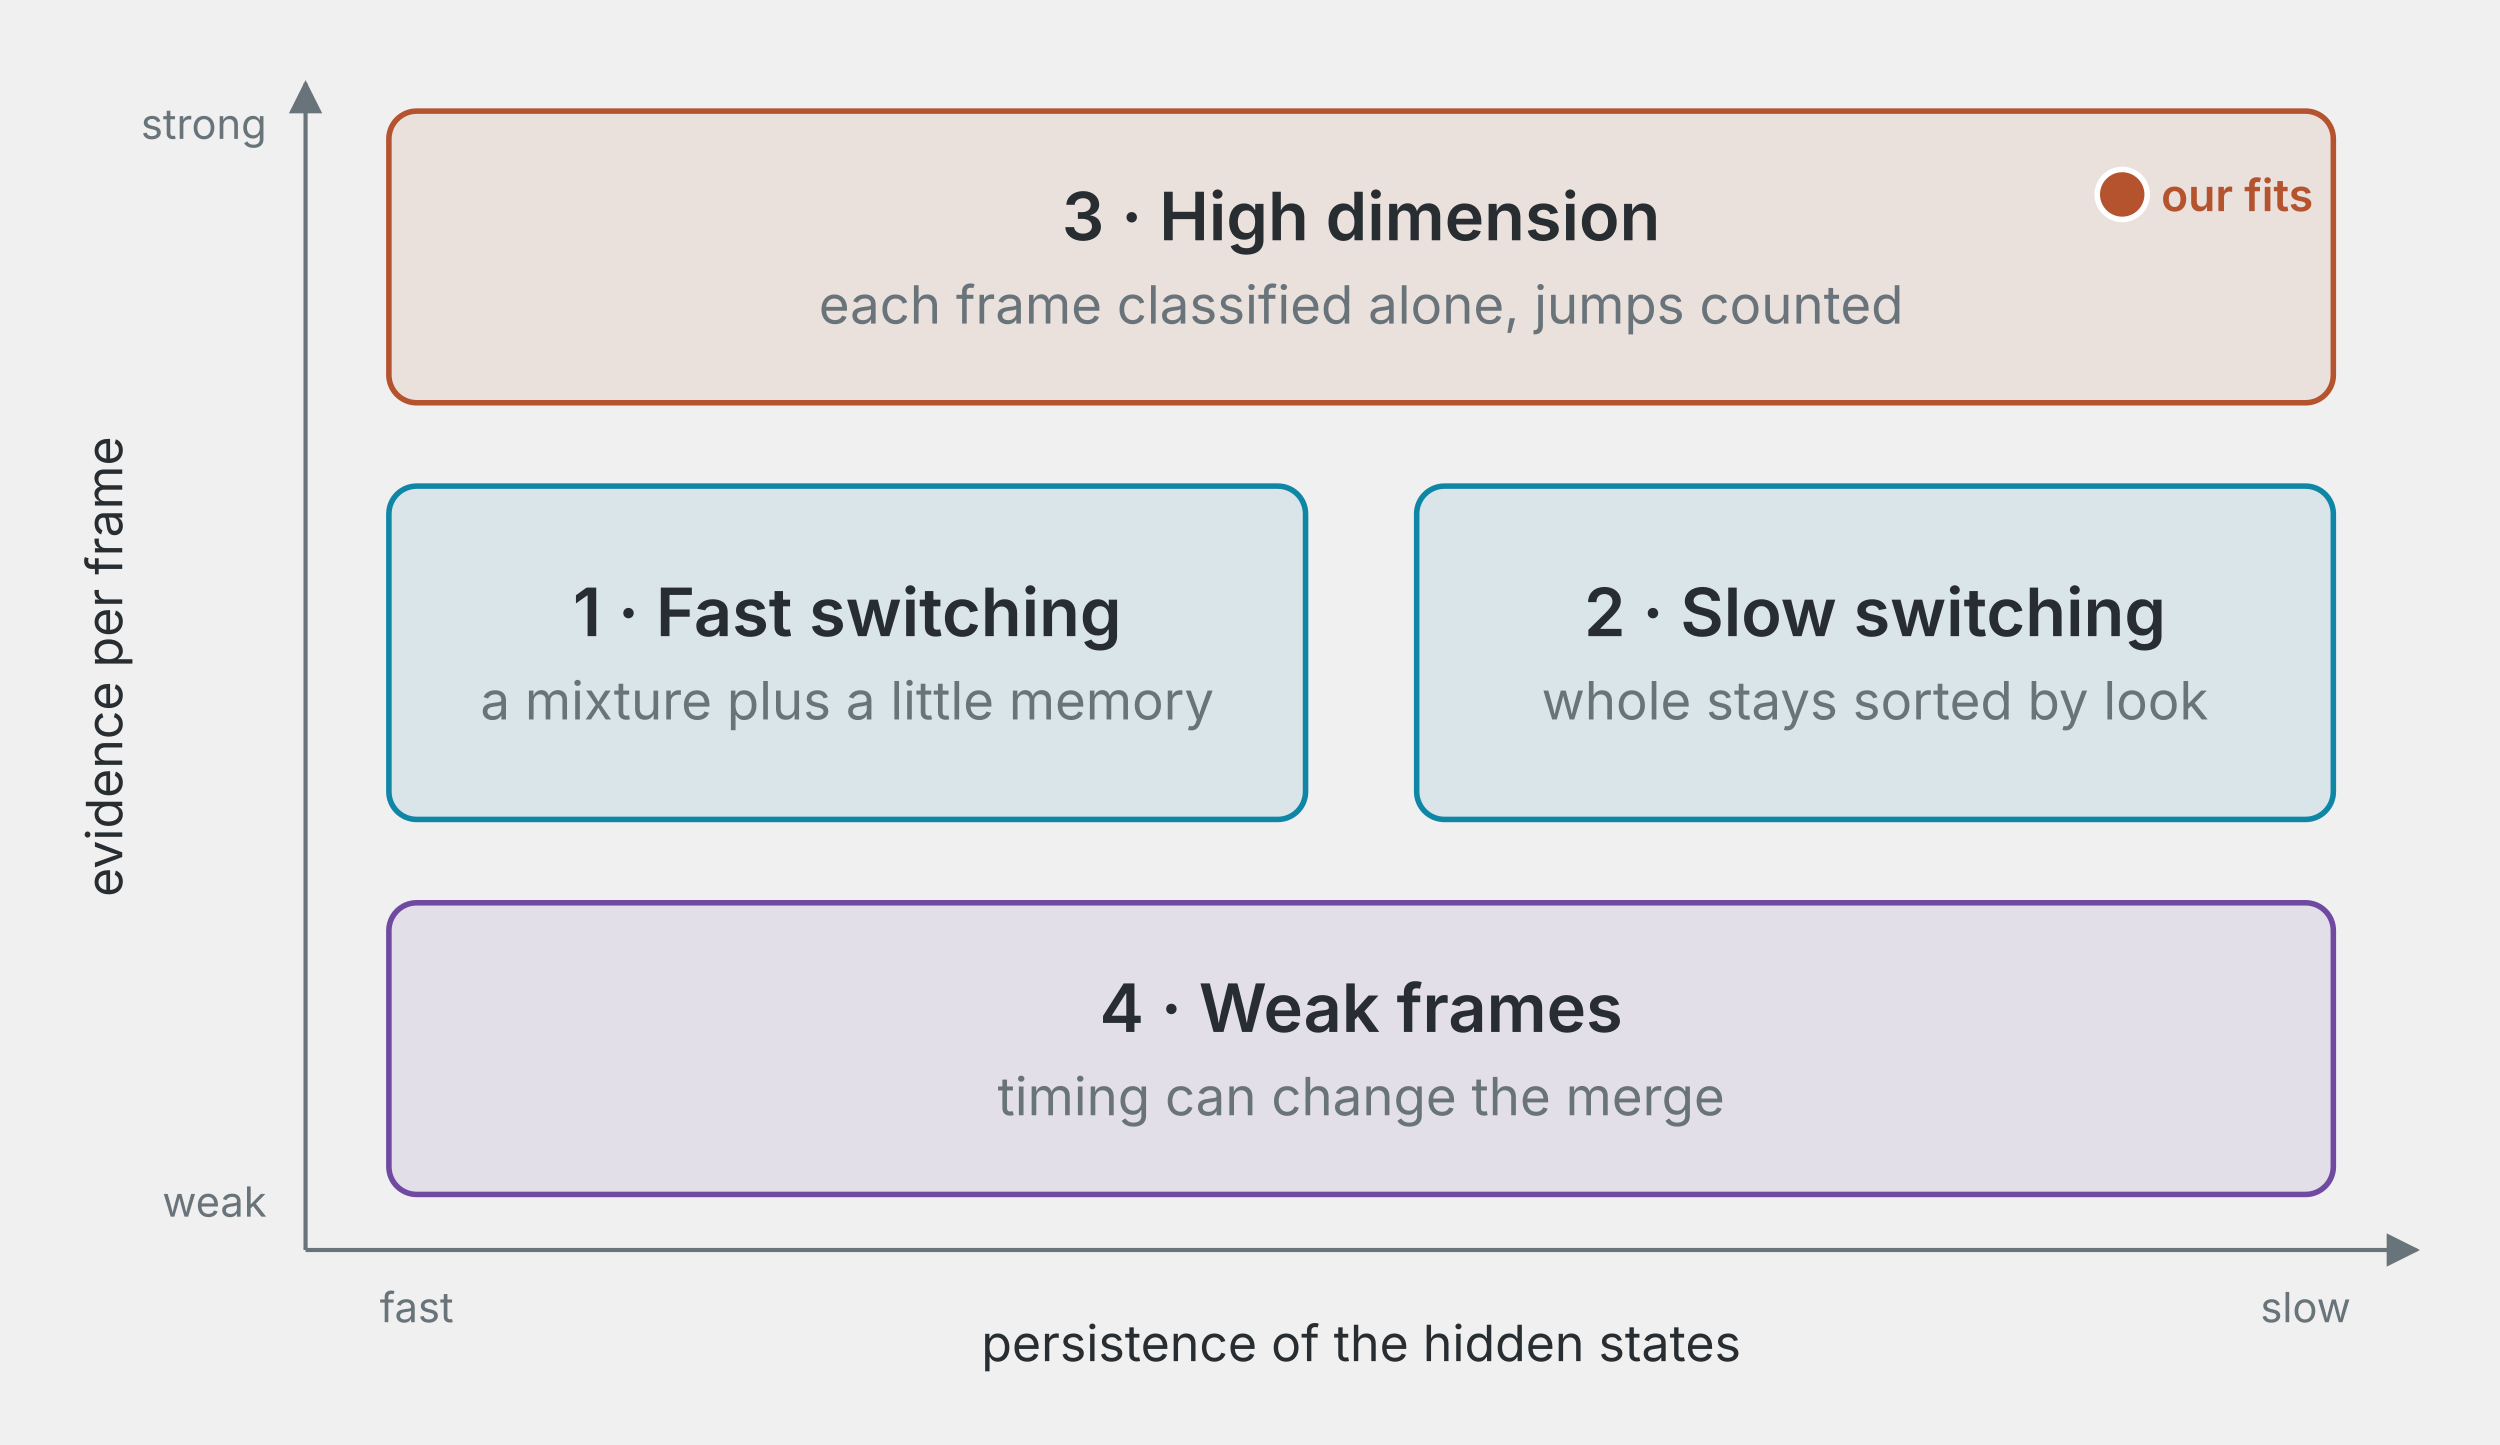
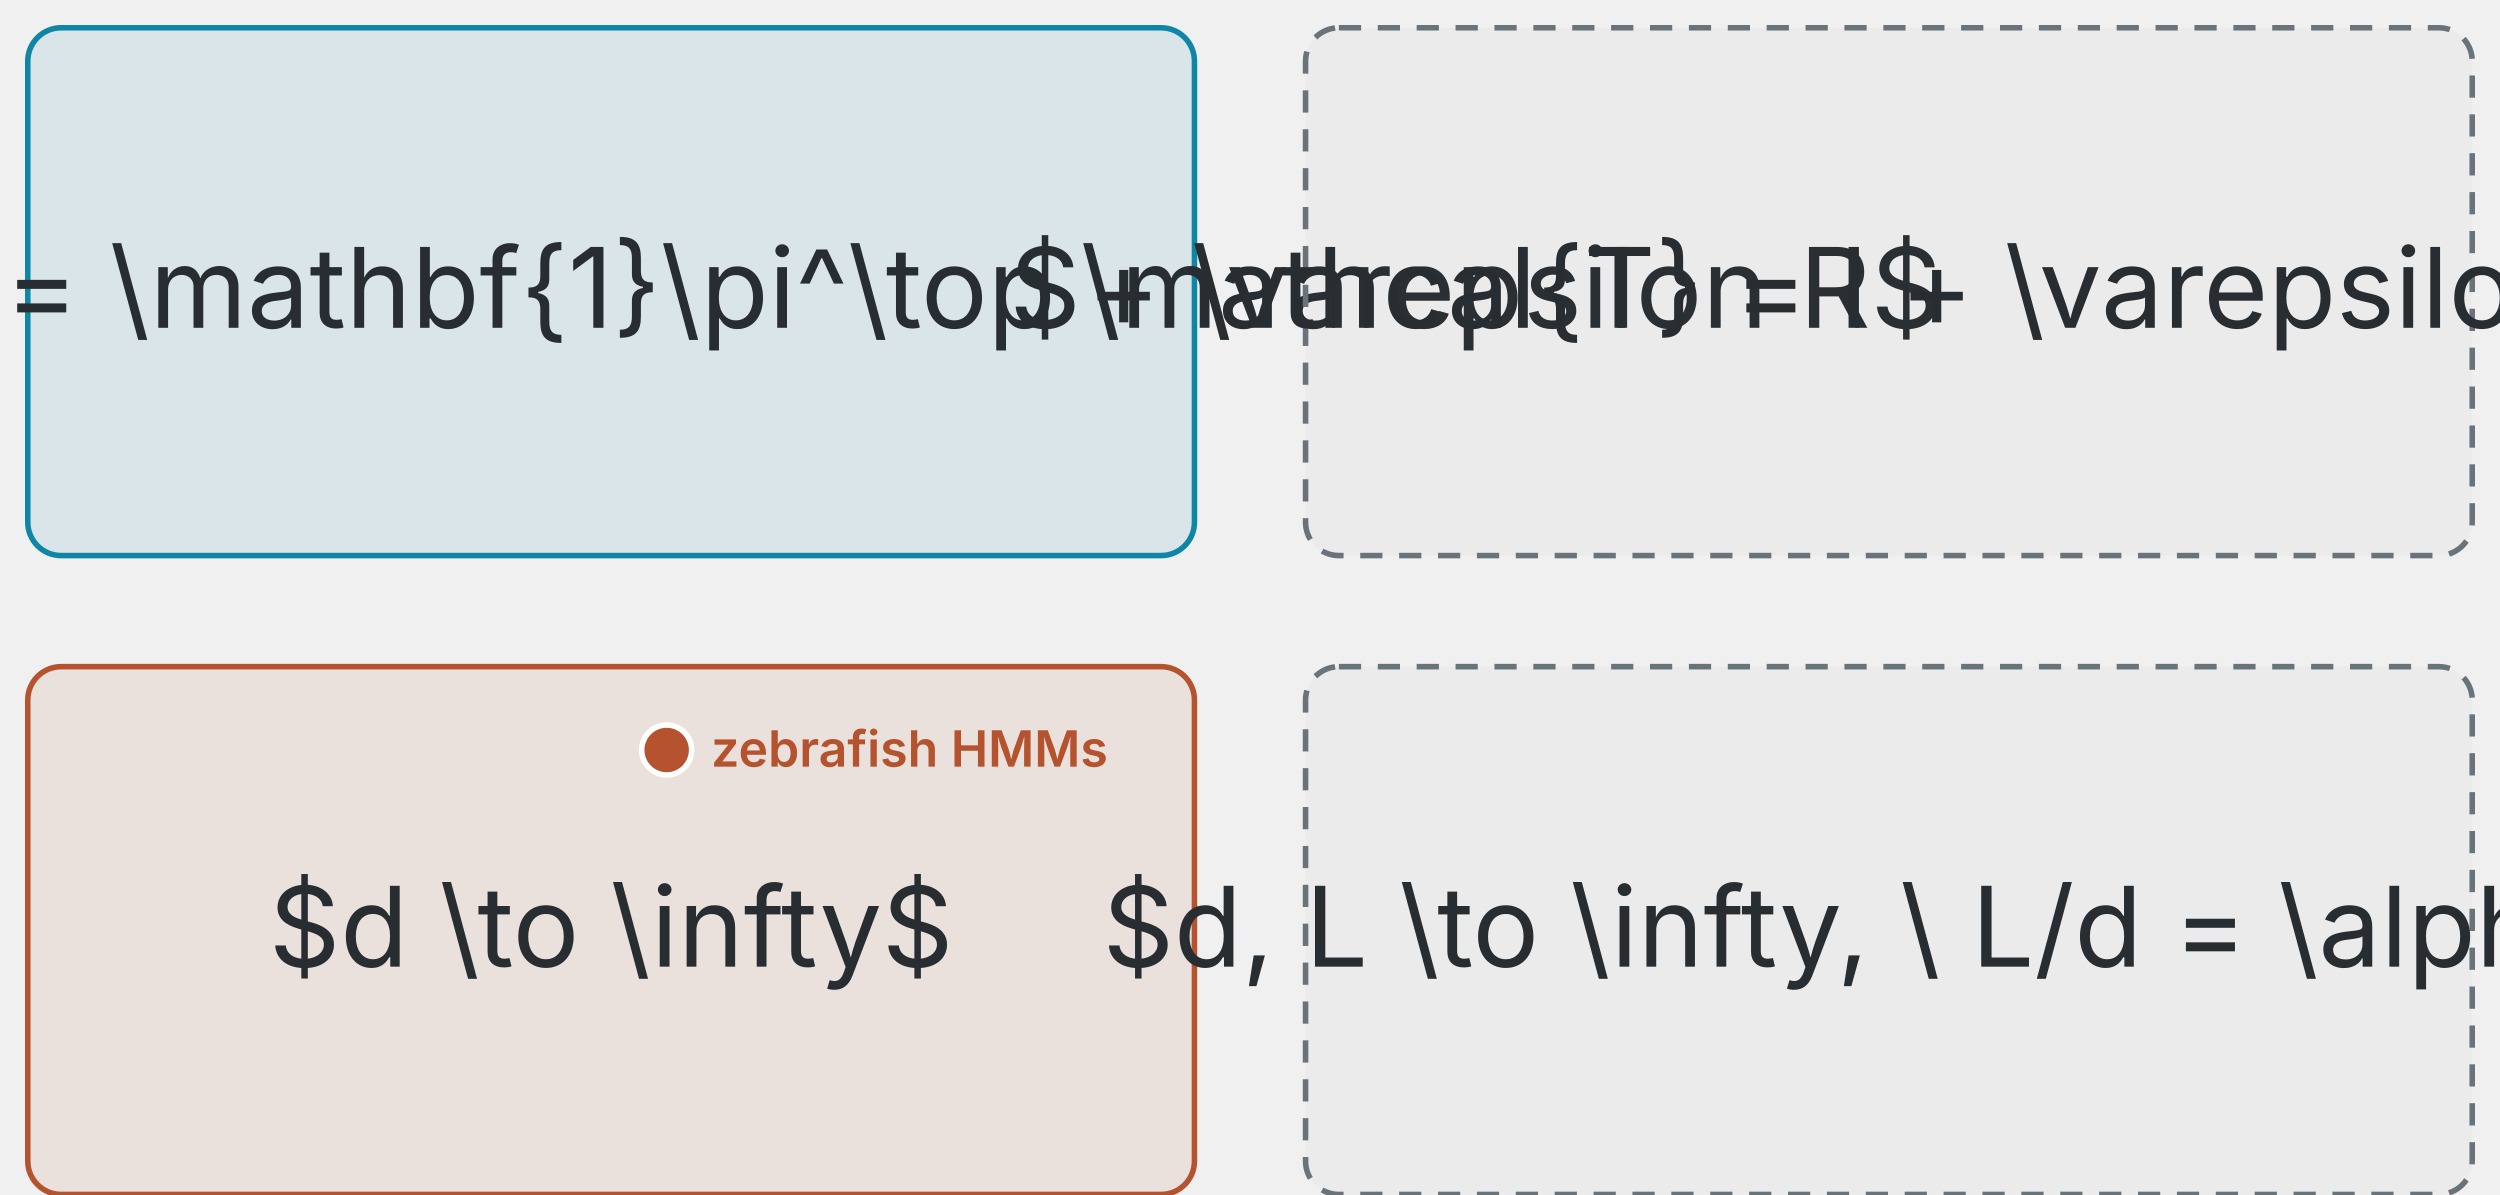
- <svg xmlns="http://www.w3.org/2000/svg" viewBox="0 0 900 520" width="900" height="520" role="img" aria-label="Map of the four limits">
-   <defs>
-     <marker id="ar" viewBox="0 0 10 10" refX="9" refY="5" markerWidth="8" markerHeight="8" orient="auto">
-       <path d="M0,0 L10,5 L0,10 z" fill="#69737a" />
-     </marker>
-   </defs>
-   <line x1="110" y1="450" x2="870" y2="450" stroke="#69737a" stroke-width="1.5" marker-end="url(#ar)" />
-   <line x1="110" y1="450" x2="110" y2="30" stroke="#69737a" stroke-width="1.5" marker-end="url(#ar)" />
-   <text x="490.0" y="490" font-size="18" text-anchor="middle" fill="#272d31" font-weight="400" font-family="Inter, Century Gothic, sans-serif">persistence of the hidden states</text>
-   <text x="150" y="476" font-size="15" text-anchor="middle" fill="#69737a" font-weight="400" font-family="Inter, Century Gothic, sans-serif">fast</text>
-   <text x="830" y="476" font-size="15" text-anchor="middle" fill="#69737a" font-weight="400" font-family="Inter, Century Gothic, sans-serif">slow</text>
-   <text x="44" y="240.0" font-size="18" text-anchor="middle" fill="#272d31" font-family="Inter, Century Gothic, sans-serif" transform="rotate(-90 44 240.0)">evidence per frame</text>
-   <text x="96" y="438" font-size="15" text-anchor="end" fill="#69737a" font-weight="400" font-family="Inter, Century Gothic, sans-serif">weak</text>
-   <text x="96" y="50" font-size="15" text-anchor="end" fill="#69737a" font-weight="400" font-family="Inter, Century Gothic, sans-serif">strong</text>
-   <rect x="140" y="40" width="700" height="105" rx="10" fill="#b5532f" fill-opacity="0.10" stroke="#b5532f" stroke-width="2" />
-   <text x="490.0" y="86.5" font-size="24" text-anchor="middle" fill="#272d31" font-weight="600" font-family="Inter, Century Gothic, sans-serif">3 · High dimension</text>
-   <text x="490.0" y="116.5" font-size="19" text-anchor="middle" fill="#69737a" font-weight="400" font-family="Inter, Century Gothic, sans-serif">each frame classified alone, jumps counted</text>
-   <rect x="140" y="175" width="330" height="120" rx="10" fill="#0f86a6" fill-opacity="0.10" stroke="#0f86a6" stroke-width="2" />
-   <text x="305.0" y="229.0" font-size="24" text-anchor="middle" fill="#272d31" font-weight="600" font-family="Inter, Century Gothic, sans-serif">1 · Fast switching</text>
-   <text x="305.0" y="259.0" font-size="19" text-anchor="middle" fill="#69737a" font-weight="400" font-family="Inter, Century Gothic, sans-serif">a mixture plus a little memory</text>
-   <rect x="510" y="175" width="330" height="120" rx="10" fill="#0f86a6" fill-opacity="0.10" stroke="#0f86a6" stroke-width="2" />
-   <text x="675.0" y="229.0" font-size="24" text-anchor="middle" fill="#272d31" font-weight="600" font-family="Inter, Century Gothic, sans-serif">2 · Slow switching</text>
-   <text x="675.0" y="259.0" font-size="19" text-anchor="middle" fill="#69737a" font-weight="400" font-family="Inter, Century Gothic, sans-serif">whole stays sorted by look</text>
-   <rect x="140" y="325" width="700" height="105" rx="10" fill="#6f4aa0" fill-opacity="0.10" stroke="#6f4aa0" stroke-width="2" />
-   <text x="490.0" y="371.5" font-size="24" text-anchor="middle" fill="#272d31" font-weight="600" font-family="Inter, Century Gothic, sans-serif">4 · Weak frames</text>
-   <text x="490.0" y="401.5" font-size="19" text-anchor="middle" fill="#69737a" font-weight="400" font-family="Inter, Century Gothic, sans-serif">timing can change the merge</text>
-   <circle cx="764" cy="70" r="9" fill="#b5532f" stroke="#fff" stroke-width="2" />
-   <text x="778" y="76" font-size="16" text-anchor="start" fill="#b5532f" font-weight="600" font-family="Inter, Century Gothic, sans-serif">our fits</text>
+ <svg xmlns="http://www.w3.org/2000/svg" viewBox="0 0 900 430" width="900" height="430" role="img" aria-label="The four limits">
+   <rect x="10" y="10" width="420" height="190" rx="12" fill="#0f86a6" fill-opacity="0.1" stroke="#0f86a6" stroke-width="2" />
+   <text x="220.0" y="118.0" font-size="40" text-anchor="middle" fill="#272d31" font-weight="400" font-family="Inter, Century Gothic, sans-serif">$\mathcal{T} = \mathbf{1}\pi^\top + \varepsilon R$</text>
+   <rect x="470" y="10" width="420" height="190" rx="12" fill="#69737a" fill-opacity="0.04" stroke="#69737a" stroke-width="2" stroke-dasharray="8 6" />
+   <text x="680.0" y="118.0" font-size="40" text-anchor="middle" fill="#272d31" font-weight="400" font-family="Inter, Century Gothic, sans-serif">$\mathcal{T} = I + \varepsilon Q$</text>
+   <rect x="10" y="240" width="420" height="190" rx="12" fill="#b5532f" fill-opacity="0.1" stroke="#b5532f" stroke-width="2" />
+   <text x="220.0" y="348.0" font-size="40" text-anchor="middle" fill="#272d31" font-weight="400" font-family="Inter, Century Gothic, sans-serif">$d \to \infty$</text>
+   <rect x="470" y="240" width="420" height="190" rx="12" fill="#69737a" fill-opacity="0.04" stroke="#69737a" stroke-width="2" stroke-dasharray="8 6" />
+   <text x="680.0" y="348.0" font-size="40" text-anchor="middle" fill="#272d31" font-weight="400" font-family="Inter, Century Gothic, sans-serif">$d, L \to \infty, \ L/d = \alpha$</text>
+   <circle cx="240" cy="270" r="9" fill="#b5532f" stroke="#fff" stroke-width="2" />
+   <text x="256" y="276" font-size="18" text-anchor="start" fill="#b5532f" font-weight="600" font-family="Inter, Century Gothic, sans-serif">zebrafish HMMs</text>
</svg>
